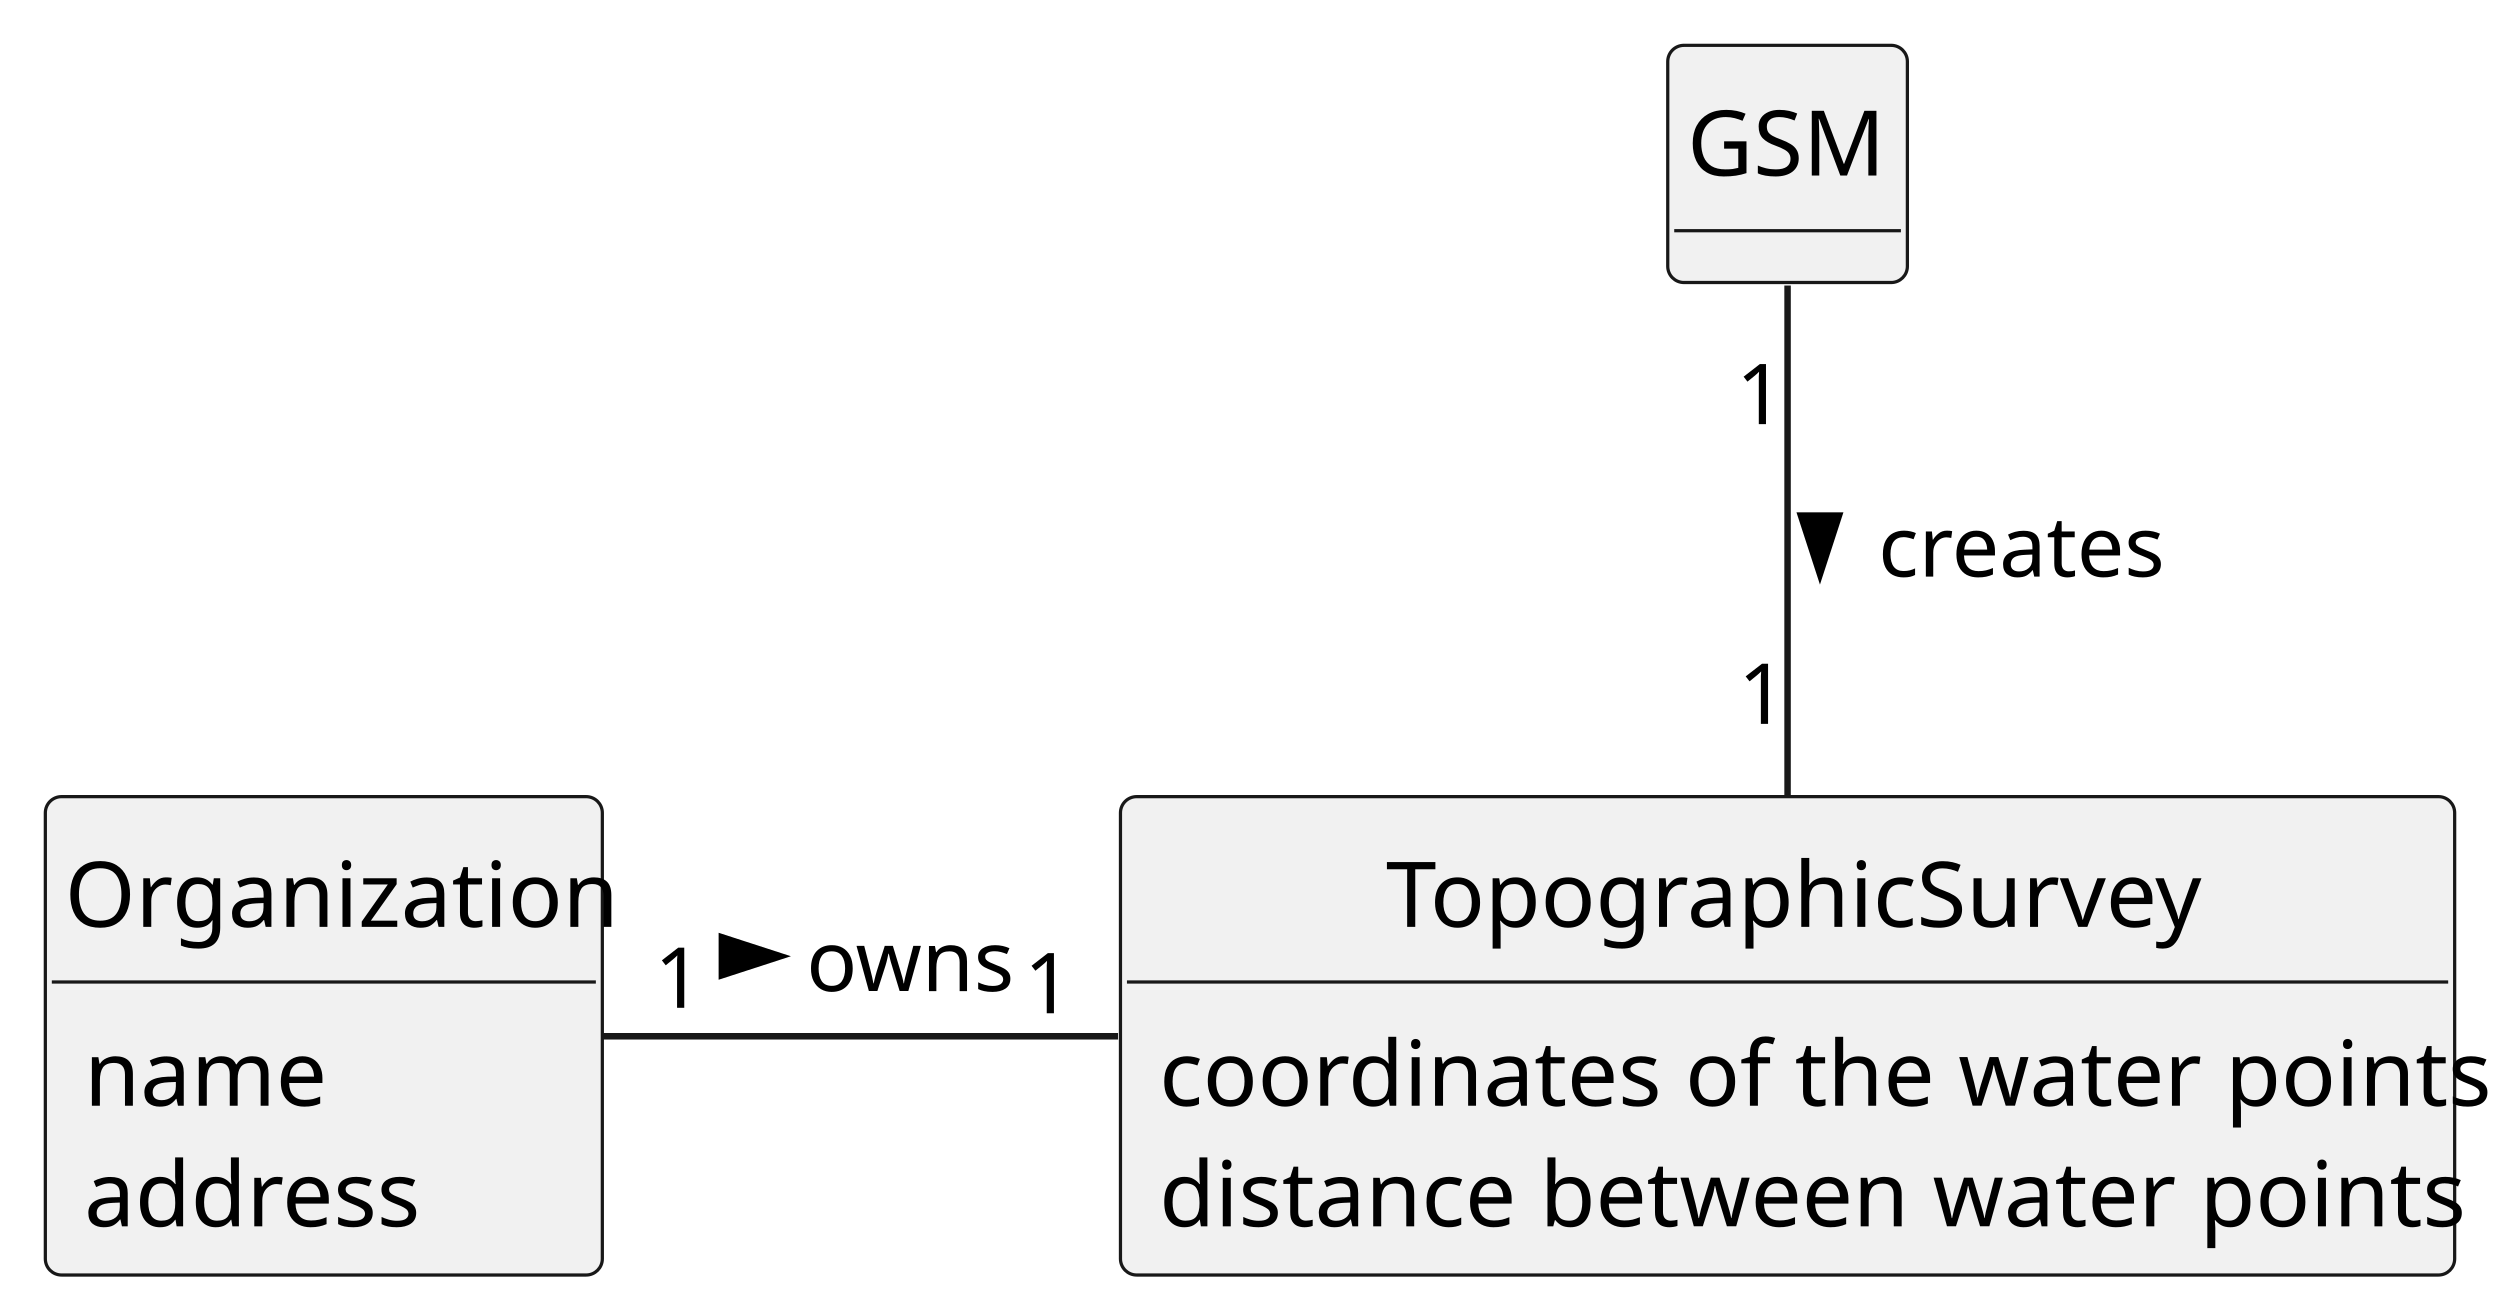
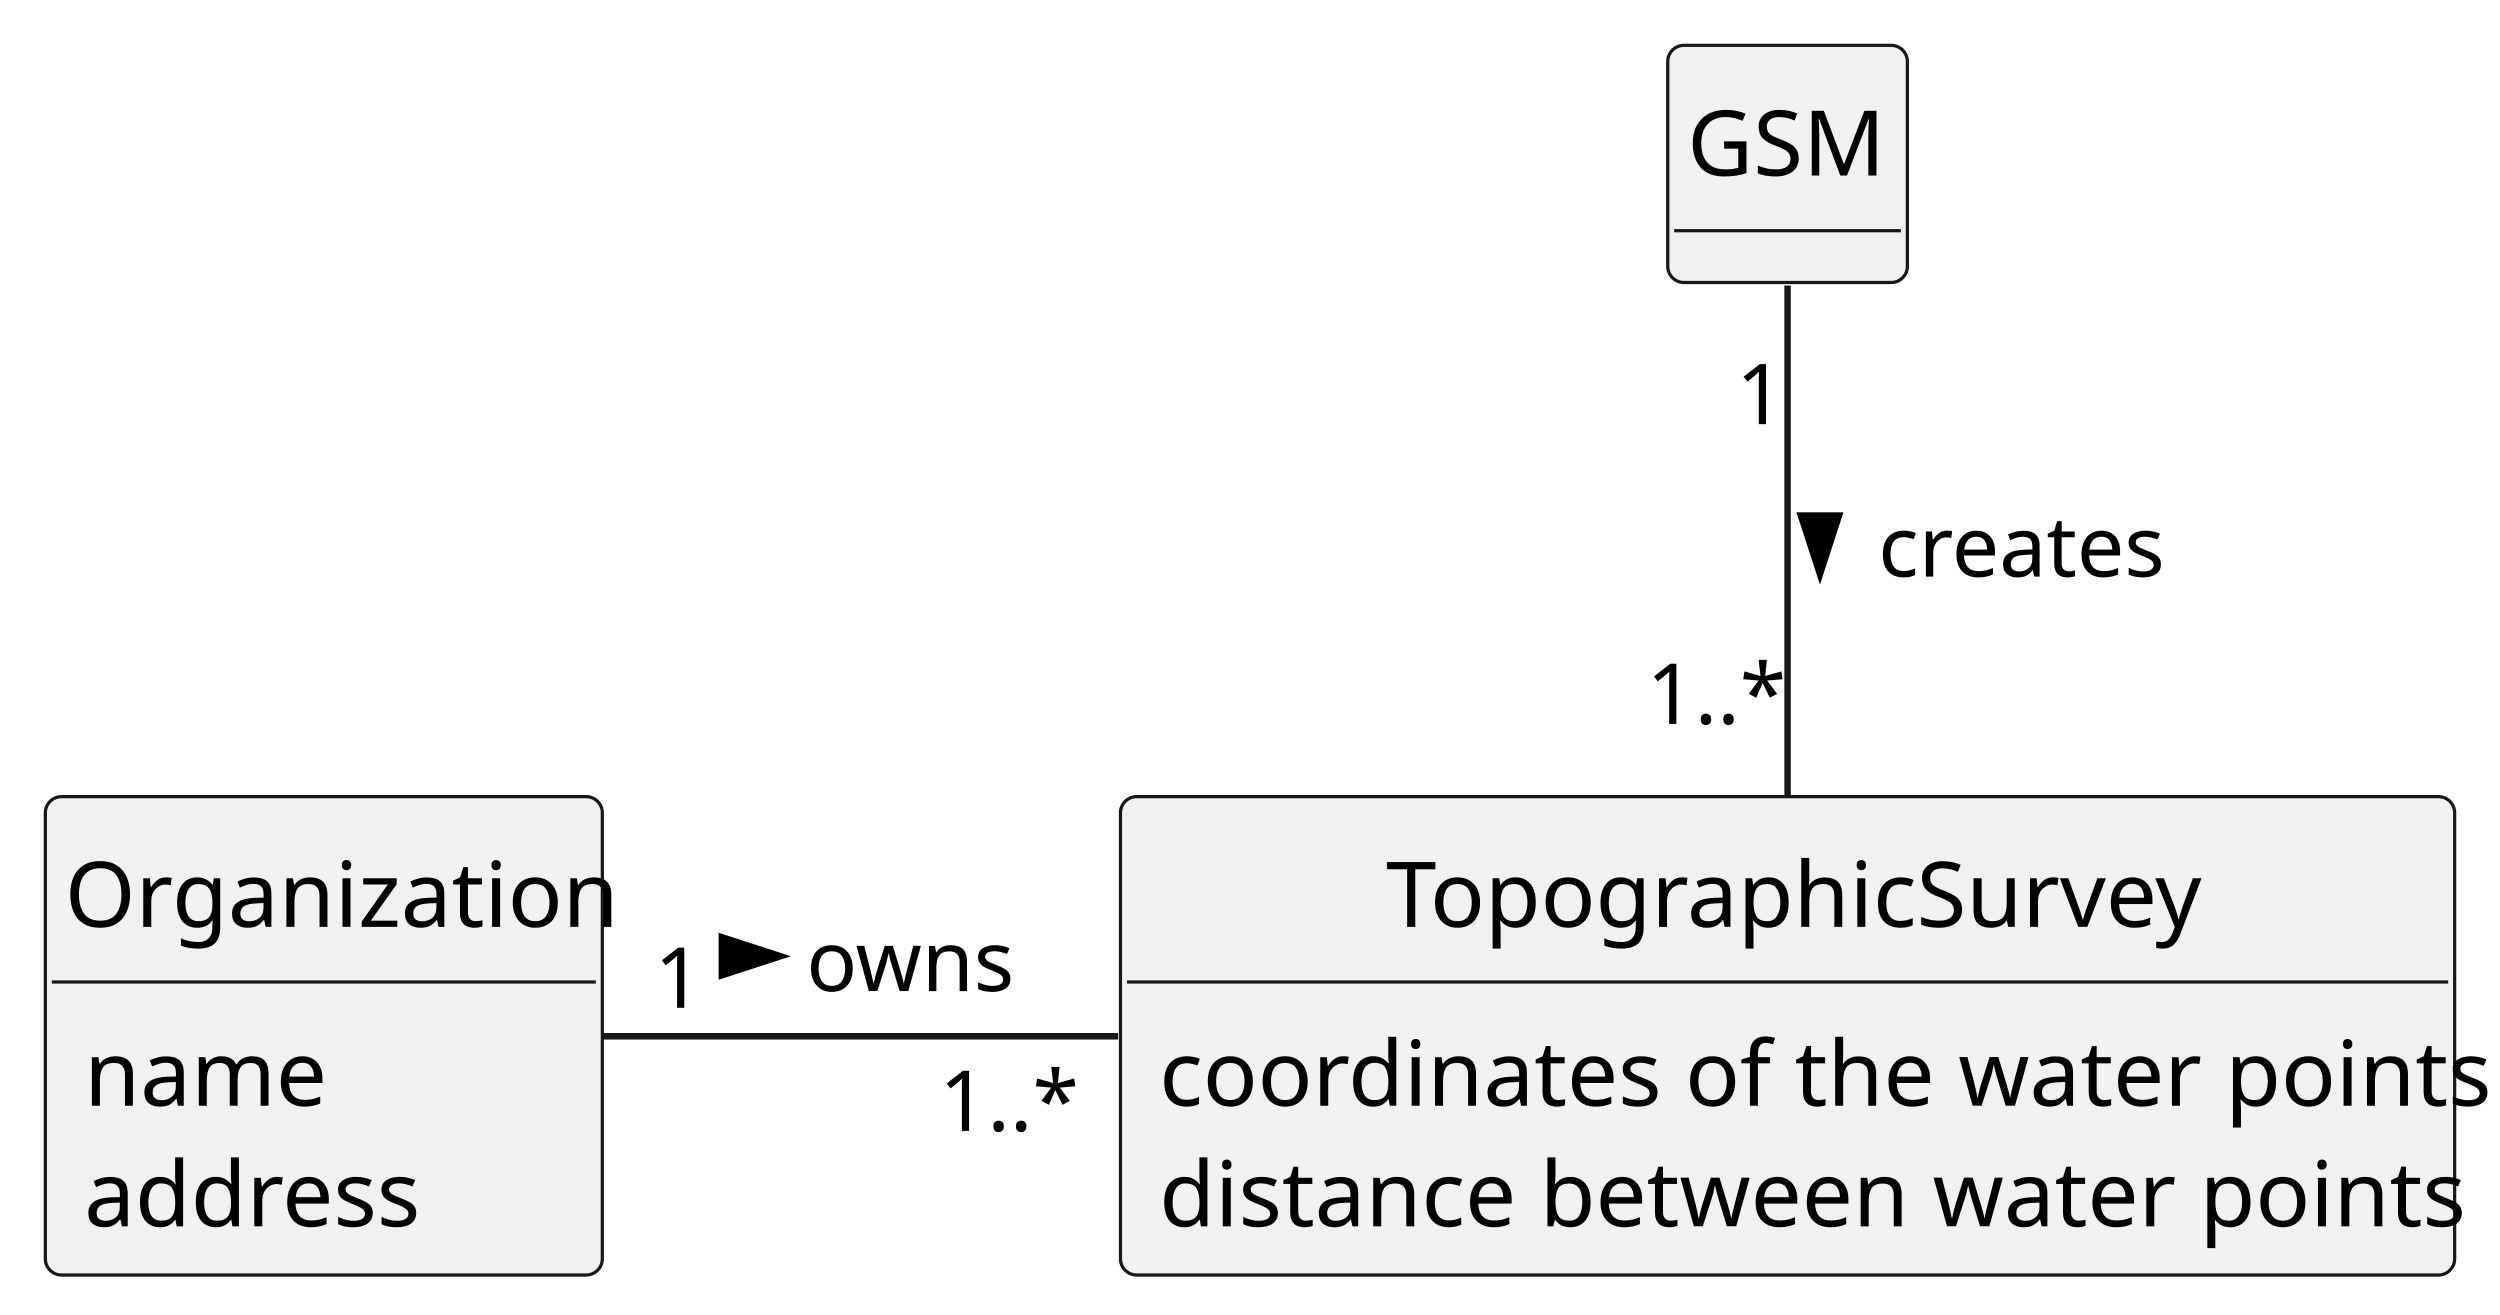
<svg xmlns="http://www.w3.org/2000/svg" contentStyleType="text/css" height="203px" preserveAspectRatio="none" style="width:386px;height:203px;background:#FFFFFF;" version="1.1" viewBox="0 0 386 203" width="386px" zoomAndPan="magnify">
  <defs />
  <g>
    <g id="elem_GSM">
      <rect codeLine="13" fill="#F1F1F1" height="36.621" id="GSM" rx="2.5" ry="2.5" style="stroke:#181818;stroke-width:0.5;" width="37" x="257.5" y="7" />
      <text fill="#000000" font-family="sans-serif" font-size="14" lengthAdjust="spacing" textLength="31" x="260.5" y="27.107">GSM</text>
      <line style="stroke:#181818;stroke-width:0.5;" x1="258.5" x2="293.5" y1="35.621" y2="35.621" />
    </g>
    <g id="elem_Organization">
      <rect codeLine="16" fill="#F1F1F1" height="73.863" id="Organization" rx="2.5" ry="2.5" style="stroke:#181818;stroke-width:0.5;" width="86" x="7" y="123" />
      <text fill="#000000" font-family="sans-serif" font-size="14" lengthAdjust="spacing" textLength="80" x="10" y="143.107">Organization</text>
      <line style="stroke:#181818;stroke-width:0.5;" x1="8" x2="92" y1="151.621" y2="151.621" />
      <text fill="#000000" font-family="sans-serif" font-size="14" lengthAdjust="spacing" textLength="35" x="13" y="170.728">name</text>
      <text fill="#000000" font-family="sans-serif" font-size="14" lengthAdjust="spacing" textLength="51" x="13" y="189.35">address</text>
    </g>
    <g id="elem_TopographicSurvey">
      <rect codeLine="20" fill="#F1F1F1" height="73.863" id="TopographicSurvey" rx="2.5" ry="2.5" style="stroke:#181818;stroke-width:0.5;" width="206" x="173" y="123" />
      <text fill="#000000" font-family="sans-serif" font-size="14" lengthAdjust="spacing" textLength="124" x="214" y="143.107">TopographicSurvey</text>
      <line style="stroke:#181818;stroke-width:0.5;" x1="174" x2="378" y1="151.621" y2="151.621" />
      <text fill="#000000" font-family="sans-serif" font-size="14" lengthAdjust="spacing" textLength="194" x="179" y="170.728">coordinates of the water points</text>
      <text fill="#000000" font-family="sans-serif" font-size="14" lengthAdjust="spacing" textLength="190" x="179" y="189.35">distance between water points</text>
    </g>
    <g id="link_GSM_TopographicSurvey">
      <path codeLine="24" d="M276,44.09 C276,64.09 276,97.25 276,122.83 " fill="none" id="GSM-TopographicSurvey" style="stroke:#181818;stroke-width:1.0;" />
      <polygon fill="#000000" points="281,88.645,283.939,79.6,278.061,79.6,281,88.645" style="stroke:#000000;stroke-width:1.0;" />
      <text fill="#000000" font-family="sans-serif" font-size="13" lengthAdjust="spacing" textLength="43" x="290" y="89.028">creates</text>
      <text fill="#000000" font-family="sans-serif" font-size="13" lengthAdjust="spacing" textLength="7" x="268.059" y="65.489">1</text>
-       <text fill="#000000" font-family="sans-serif" font-size="13" lengthAdjust="spacing" textLength="7" x="268.377" y="111.761">1</text>
+       <text fill="#000000" font-family="sans-serif" font-size="13" lengthAdjust="spacing" textLength="20" x="254.219" y="111.761">1..*</text>
    </g>
    <g id="link_Organization_TopographicSurvey">
      <path codeLine="25" d="M93.04,160 C115.71,160 144.57,160 172.63,160 " fill="none" id="Organization-TopographicSurvey" style="stroke:#181818;stroke-width:1.0;" />
      <polygon fill="#000000" points="120.5,147.645,111.455,144.707,111.455,150.584,120.5,147.645" style="stroke:#000000;stroke-width:1.0;" />
      <text fill="#000000" font-family="sans-serif" font-size="13" lengthAdjust="spacing" textLength="30" x="124.5" y="153.028">owns</text>
      <text fill="#000000" font-family="sans-serif" font-size="13" lengthAdjust="spacing" textLength="7" x="101.039" y="155.604">1</text>
-       <text fill="#000000" font-family="sans-serif" font-size="13" lengthAdjust="spacing" textLength="7" x="158.116" y="156.446">1</text>
+       <text fill="#000000" font-family="sans-serif" font-size="13" lengthAdjust="spacing" textLength="20" x="145.013" y="174.614">1..*</text>
    </g>
  </g>
</svg>
